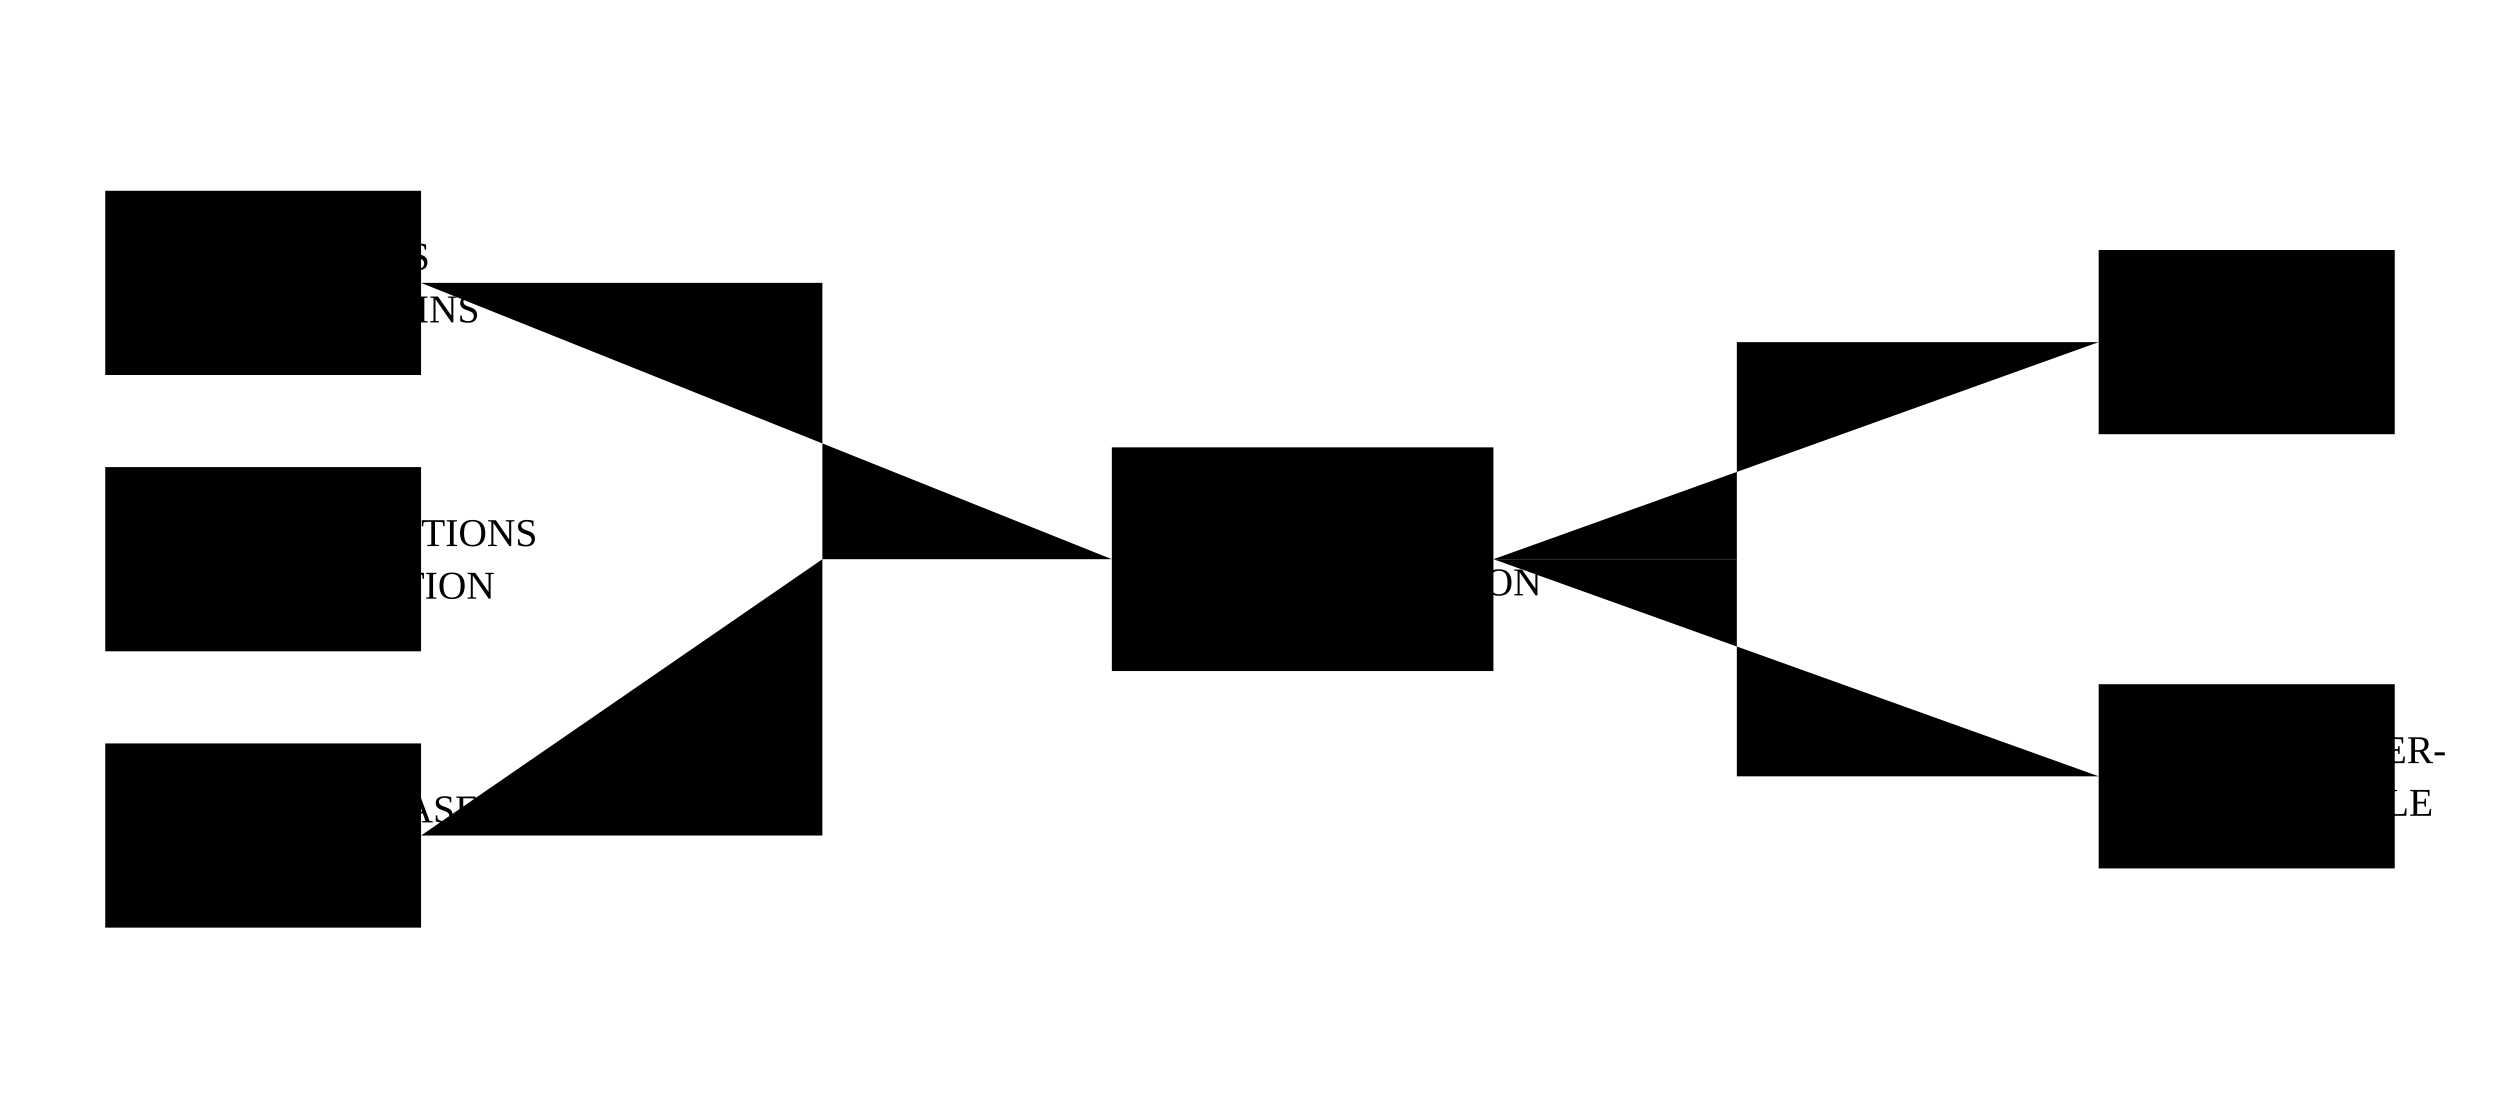
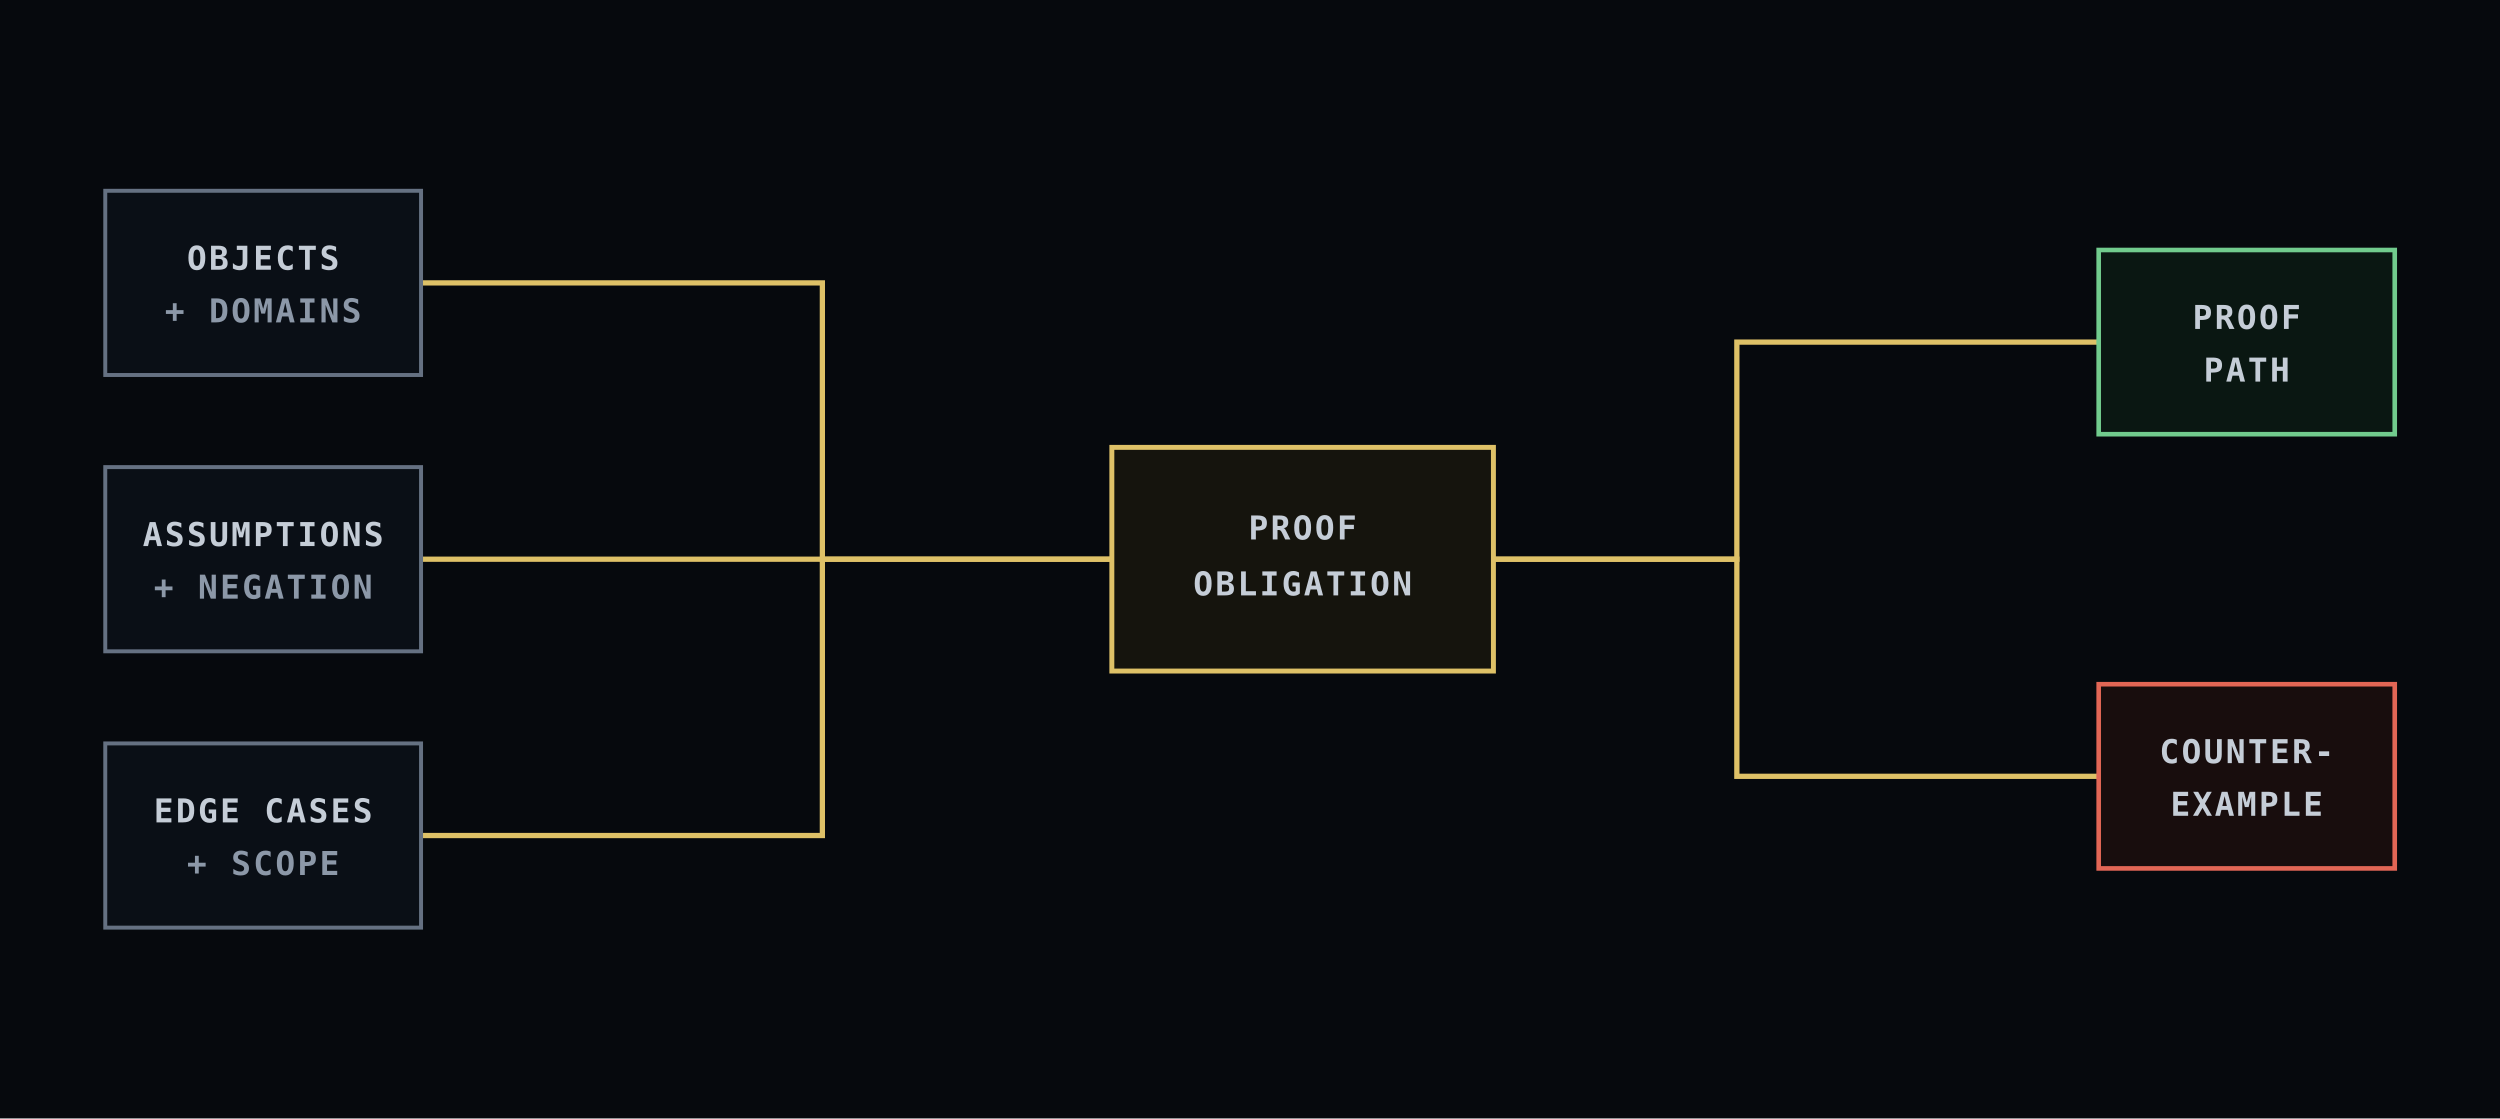
- <svg xmlns="http://www.w3.org/2000/svg" viewBox="0 0 760 340" role="img" aria-label="Mind converts objects, assumptions, and edge cases into a proof obligation with proof and counterexample branches">
+ <svg xmlns="http://www.w3.org/2000/svg" viewBox="0 0 760 340" role="img" aria-labelledby="title desc">
+   <style>
+     .bg{fill:#06090d}.route path{fill:none;stroke:#dec167;stroke-width:1.6}.block rect{fill:#0a0f16;stroke:#657182;stroke-width:1.2}.block .core{fill:#15140d;stroke:#dec167;stroke-width:1.5}.block .pass{fill:#0a1712;stroke:#71cb8d;stroke-width:1.4}.block .warn{fill:#180d0d;stroke:#e26655;stroke-width:1.4}.label text{fill:#c5cdd7;font:700 10px Consolas,Menlo,monospace;letter-spacing:.7px;text-anchor:middle}.label .muted{fill:#8c98a8}
+   </style>
+   <rect class="bg" width="760" height="340" />
  <g class="route">
    <path d="M128 86H250V170H338" />
    <path d="M128 170H338" />
    <path d="M128 254H250V170" />
    <path d="M454 170H528V104H638" />
    <path d="M454 170H528V236H638" />
  </g>
  <g class="block">
    <rect x="32" y="58" width="96" height="56" />
    <rect x="32" y="142" width="96" height="56" />
    <rect x="32" y="226" width="96" height="56" />
    <rect x="338" y="136" width="116" height="68" class="core" />
    <rect x="638" y="76" width="90" height="56" class="pass" />
    <rect x="638" y="208" width="90" height="56" class="warn" />
  </g>
  <g class="label">
    <text x="80" y="82">OBJECTS</text>
-     <text x="80" y="98">+ DOMAINS</text>
+     <text x="80" y="98" class="muted">+ DOMAINS</text>
    <text x="80" y="166">ASSUMPTIONS</text>
-     <text x="80" y="182">+ NEGATION</text>
+     <text x="80" y="182" class="muted">+ NEGATION</text>
    <text x="80" y="250">EDGE CASES</text>
-     <text x="80" y="266">+ SCOPE</text>
+     <text x="80" y="266" class="muted">+ SCOPE</text>
    <text x="396" y="164">PROOF</text>
    <text x="396" y="181">OBLIGATION</text>
    <text x="683" y="100">PROOF</text>
    <text x="683" y="116">PATH</text>
    <text x="683" y="232">COUNTER-</text>
    <text x="683" y="248">EXAMPLE</text>
  </g>
</svg>
